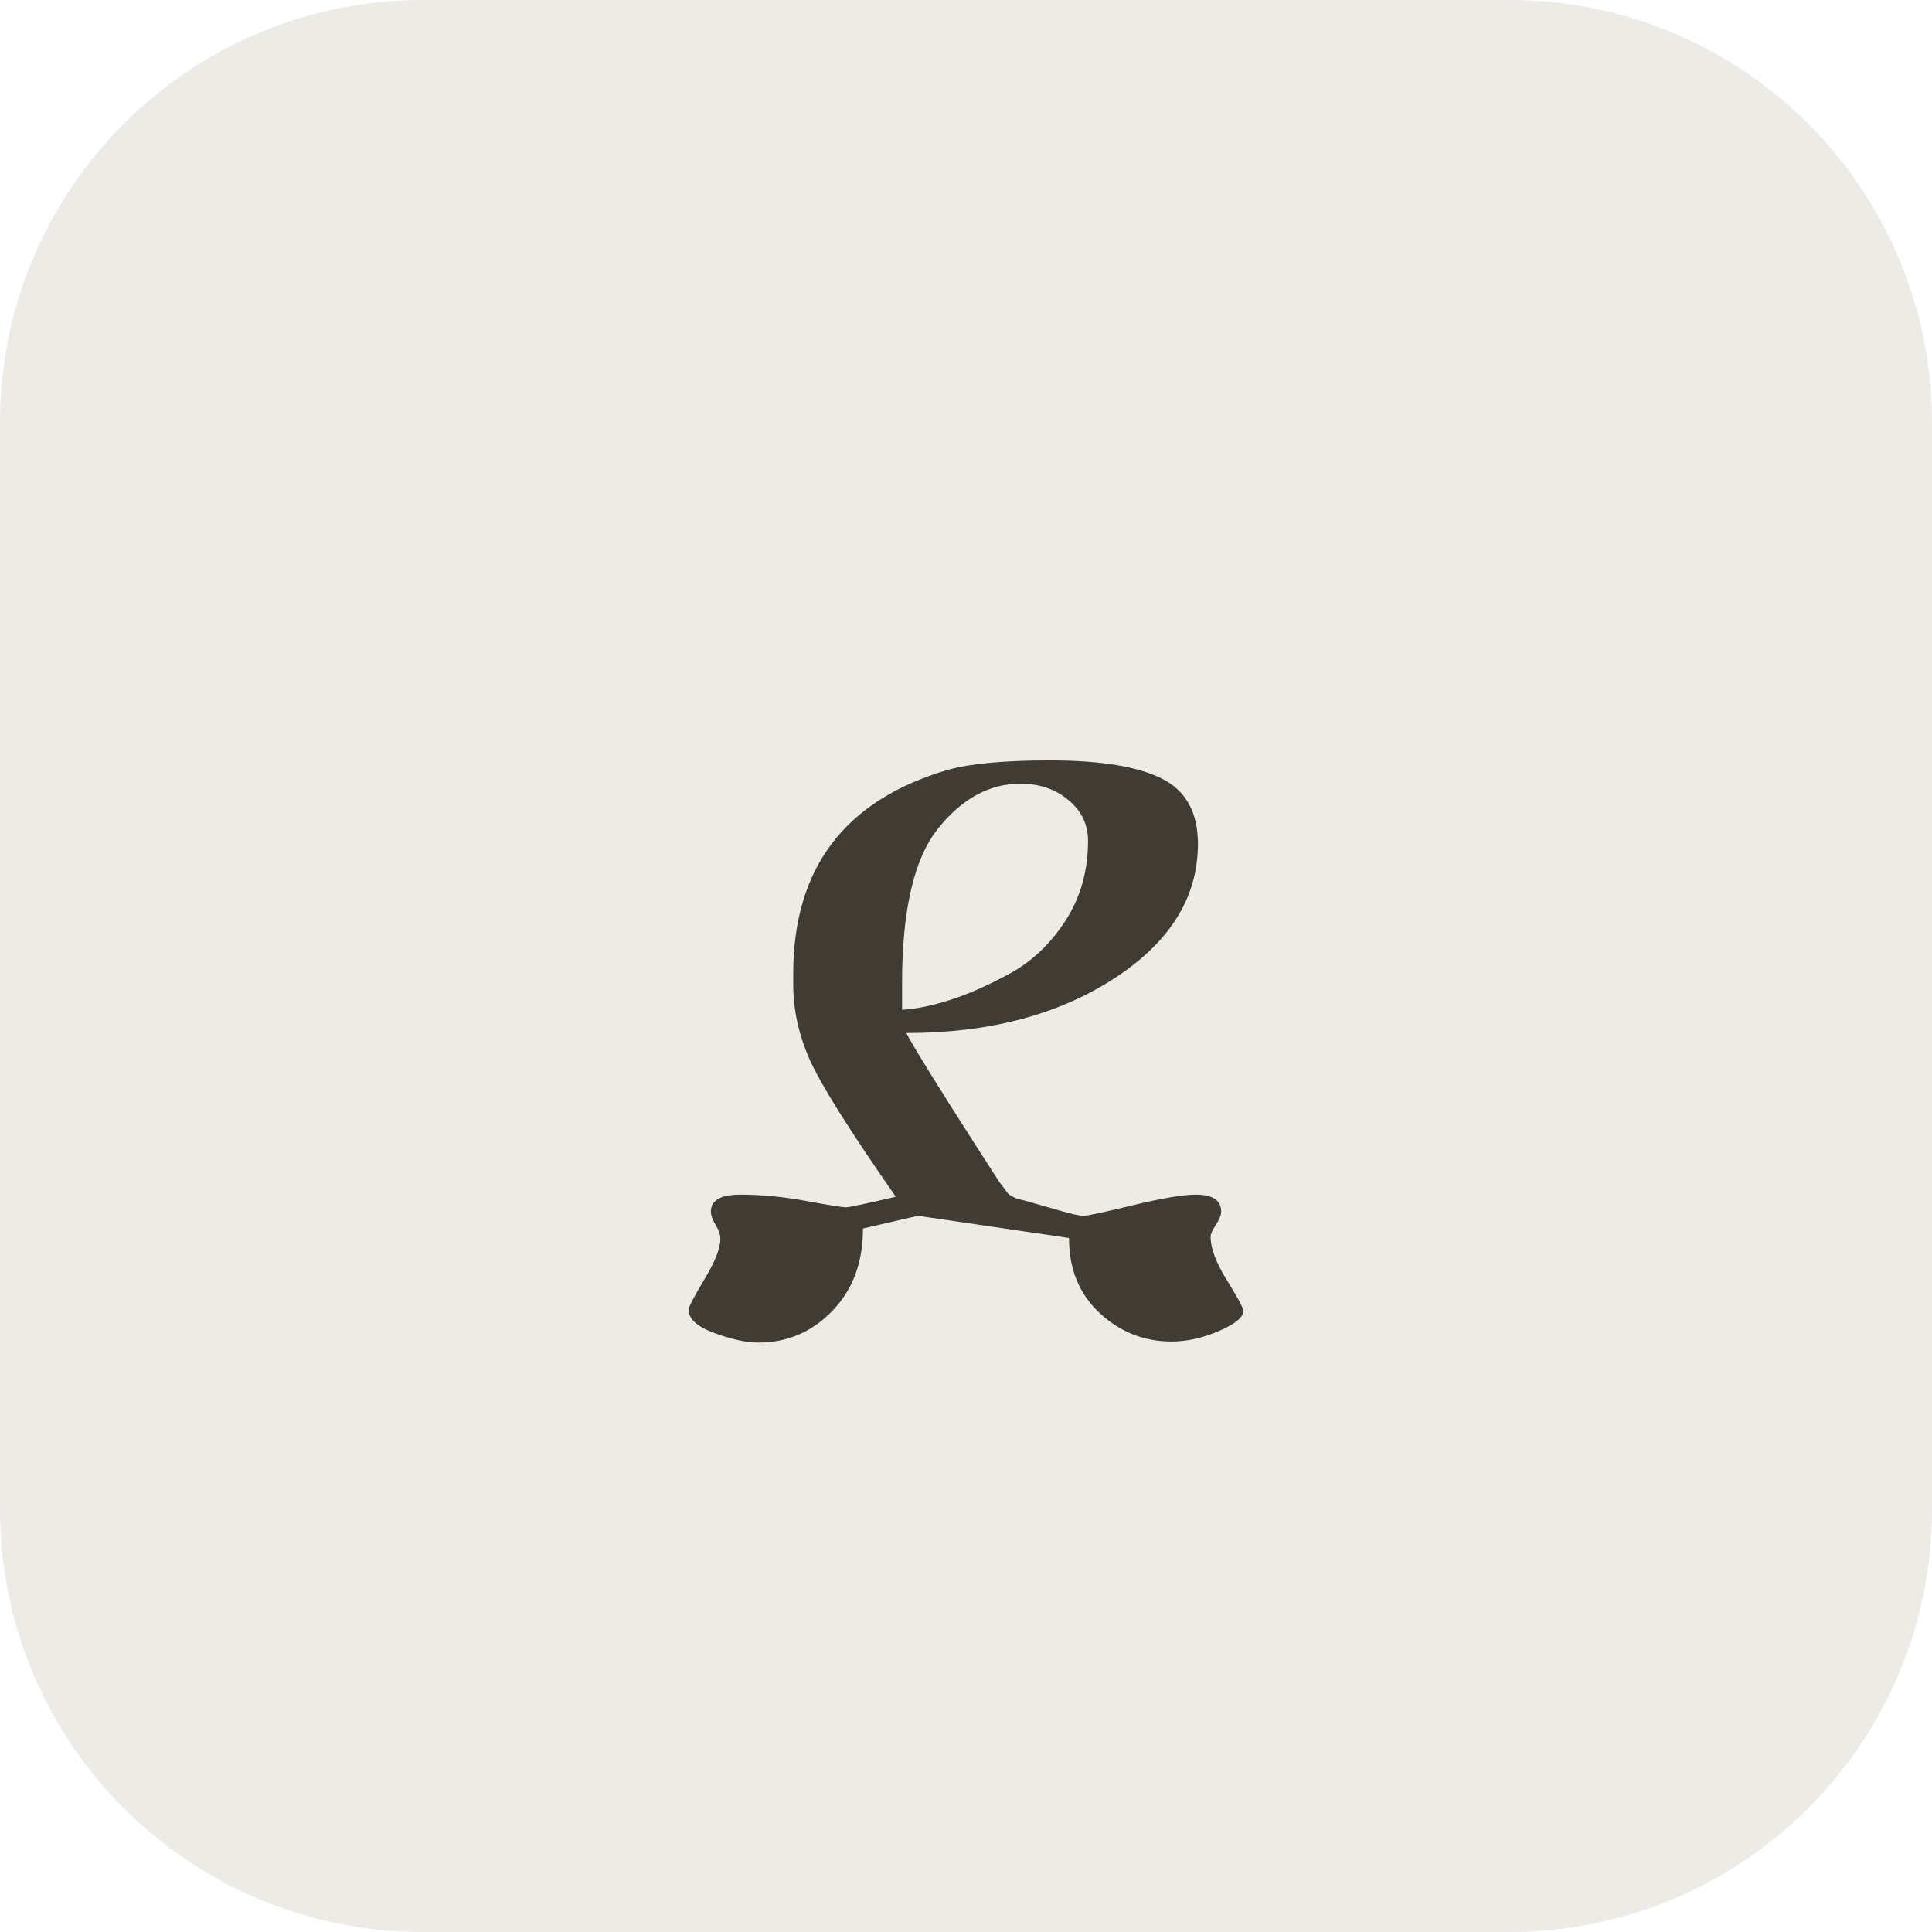
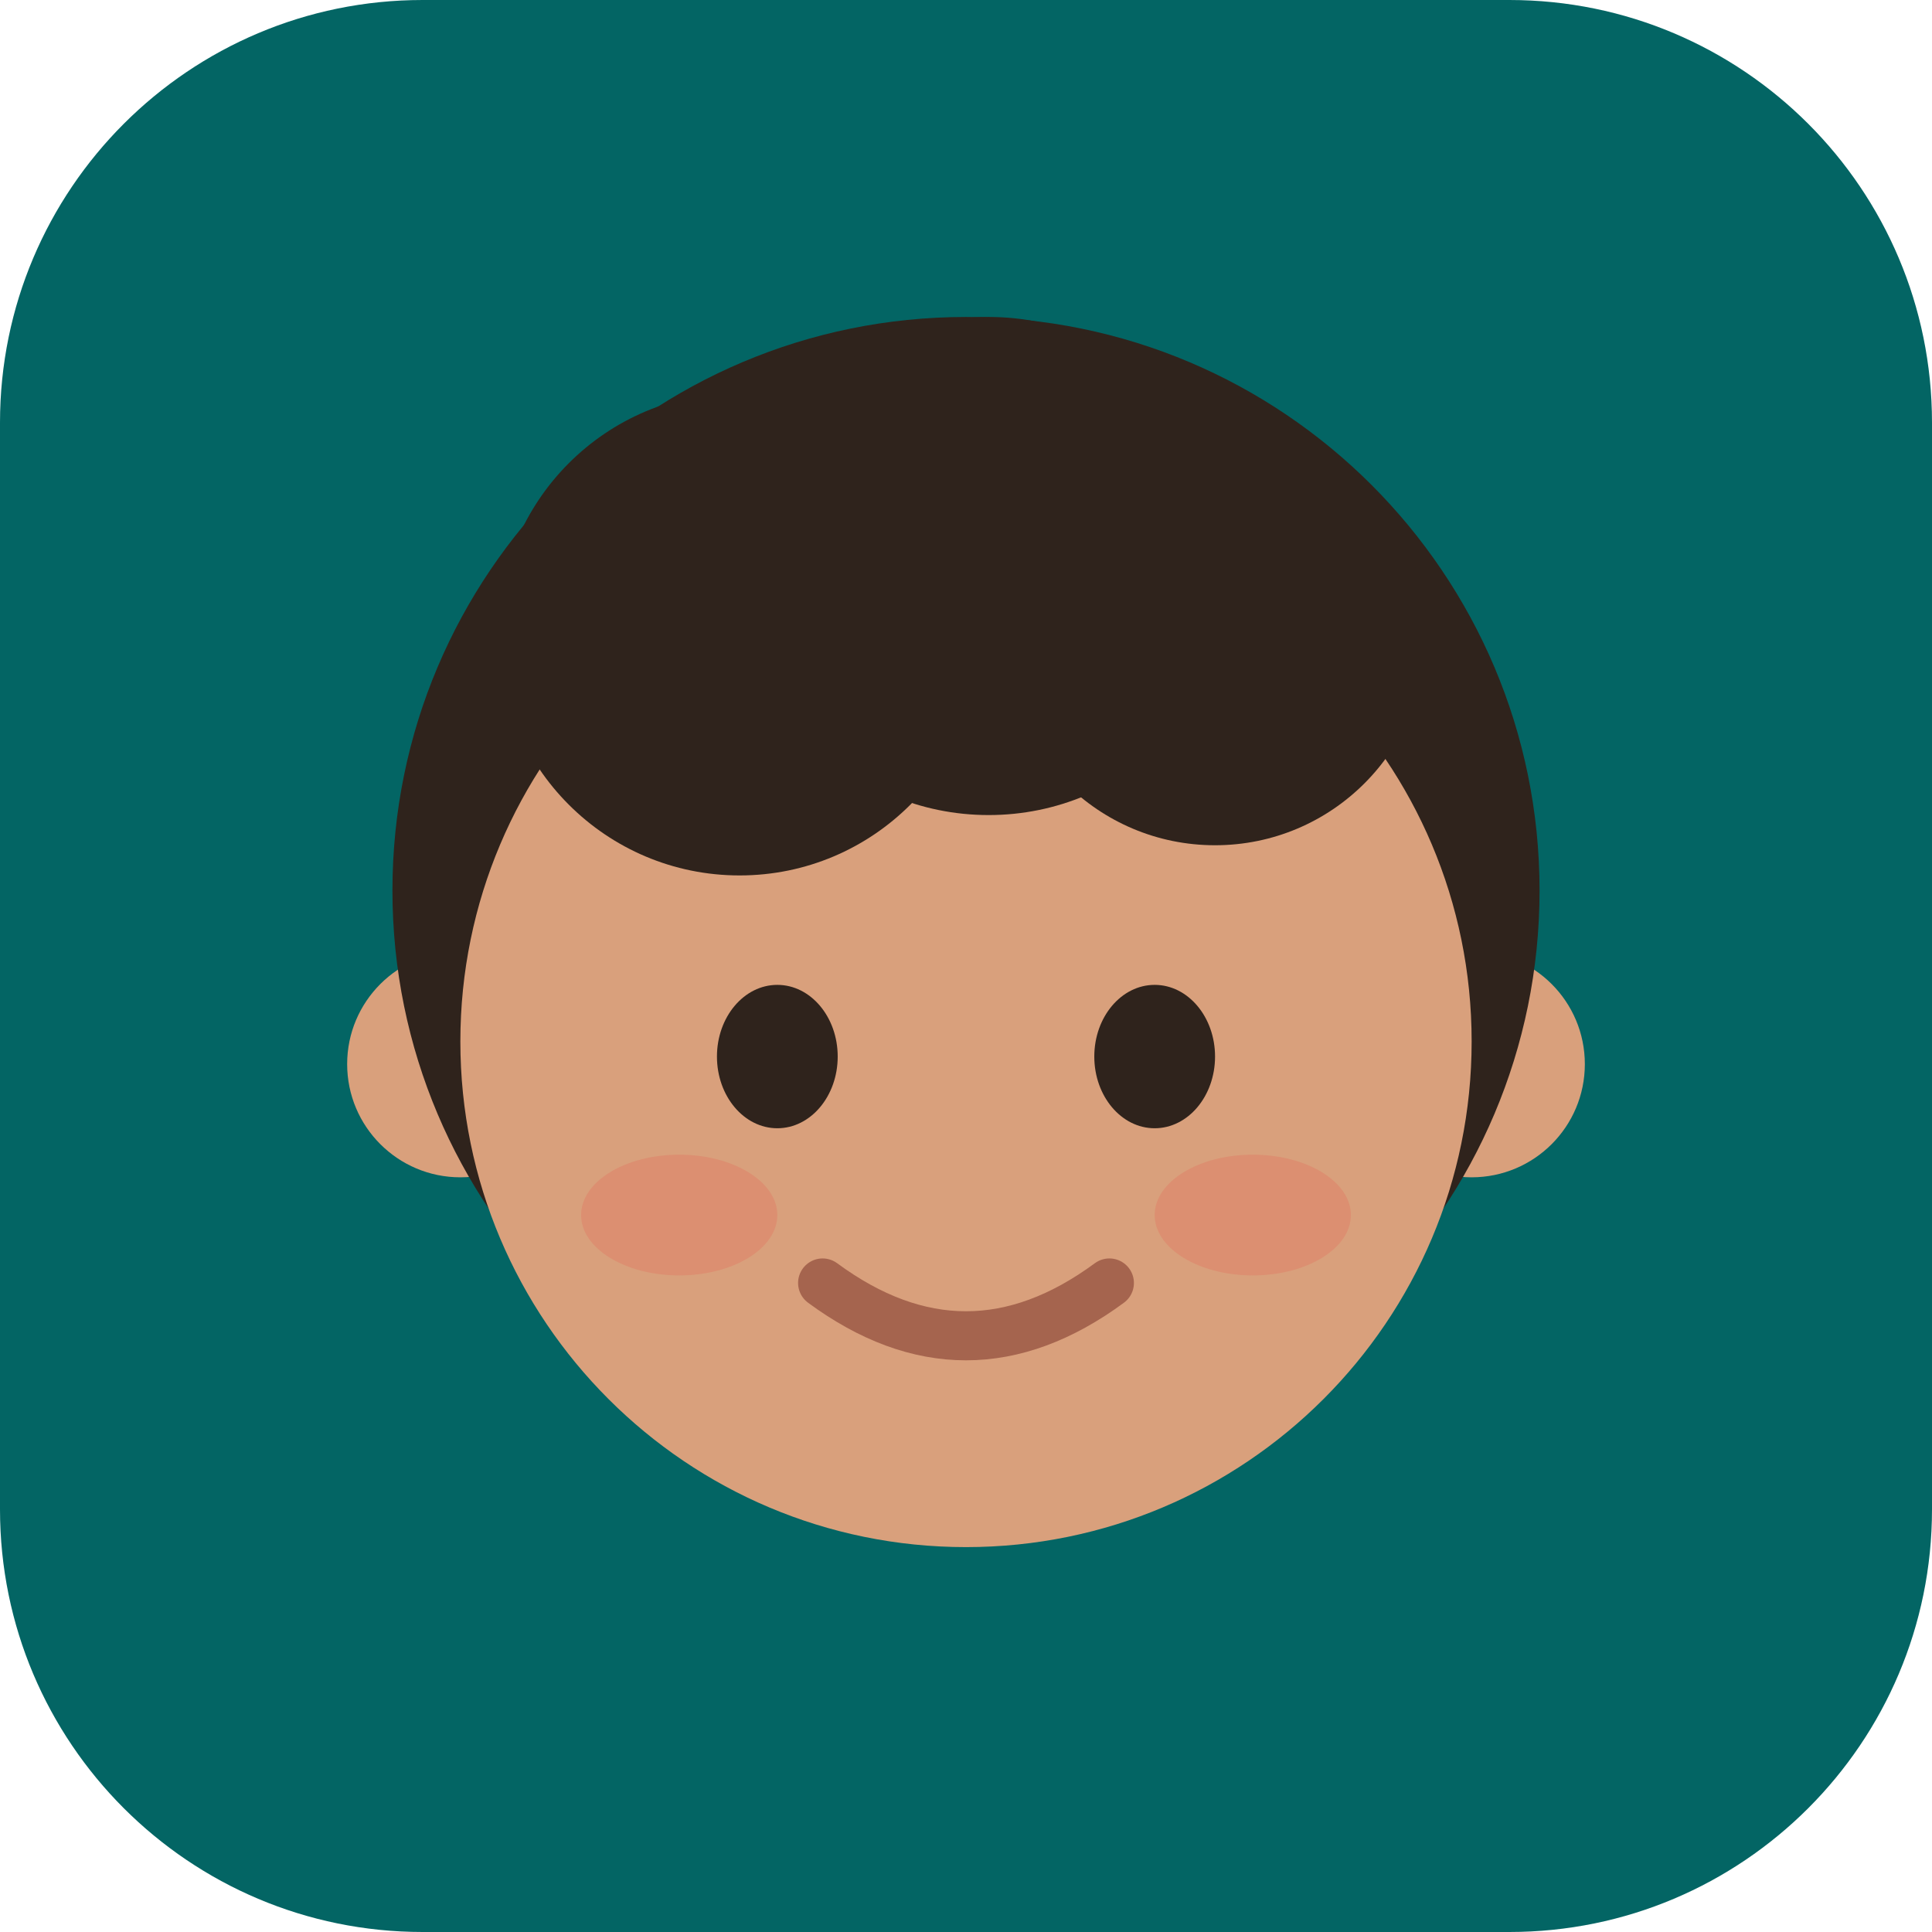
<svg xmlns="http://www.w3.org/2000/svg" viewBox="0 0 512 512">
-   <rect width="512" height="512" rx="112" fill="#edebe6" />
-   <text x="256" y="360" font-family="serif" font-size="280" text-anchor="middle" fill="#403b33">ደ</text>
+   <rect width="512" height="512" rx="112" fill="#036564" />
+   <circle cx="122" cy="282" r="30" fill="#d9a07c" />
+   <circle cx="390" cy="282" r="30" fill="#d9a07c" />
+   <circle cx="256" cy="236" r="152" fill="#2f231c" />
+   <circle cx="256" cy="276" r="134" fill="#d9a07c" />
+   <circle cx="196" cy="168" r="64" fill="#2f231c" />
+   <circle cx="262" cy="150" r="66" fill="#2f231c" />
+   <circle cx="322" cy="168" r="56" fill="#2f231c" />
+   <ellipse cx="180" cy="322" rx="26" ry="16" fill="#e2705c" fill-opacity="0.35" />
+   <ellipse cx="332" cy="322" rx="26" ry="16" fill="#e2705c" fill-opacity="0.35" />
+   <ellipse cx="206" cy="280" rx="16" ry="19" fill="#2f231c" />
+   <ellipse cx="306" cy="280" rx="16" ry="19" fill="#2f231c" />
+   <path d="M218 340 Q256 368 294 340" fill="none" stroke="#a5644e" stroke-width="13" stroke-linecap="round" />
</svg>
